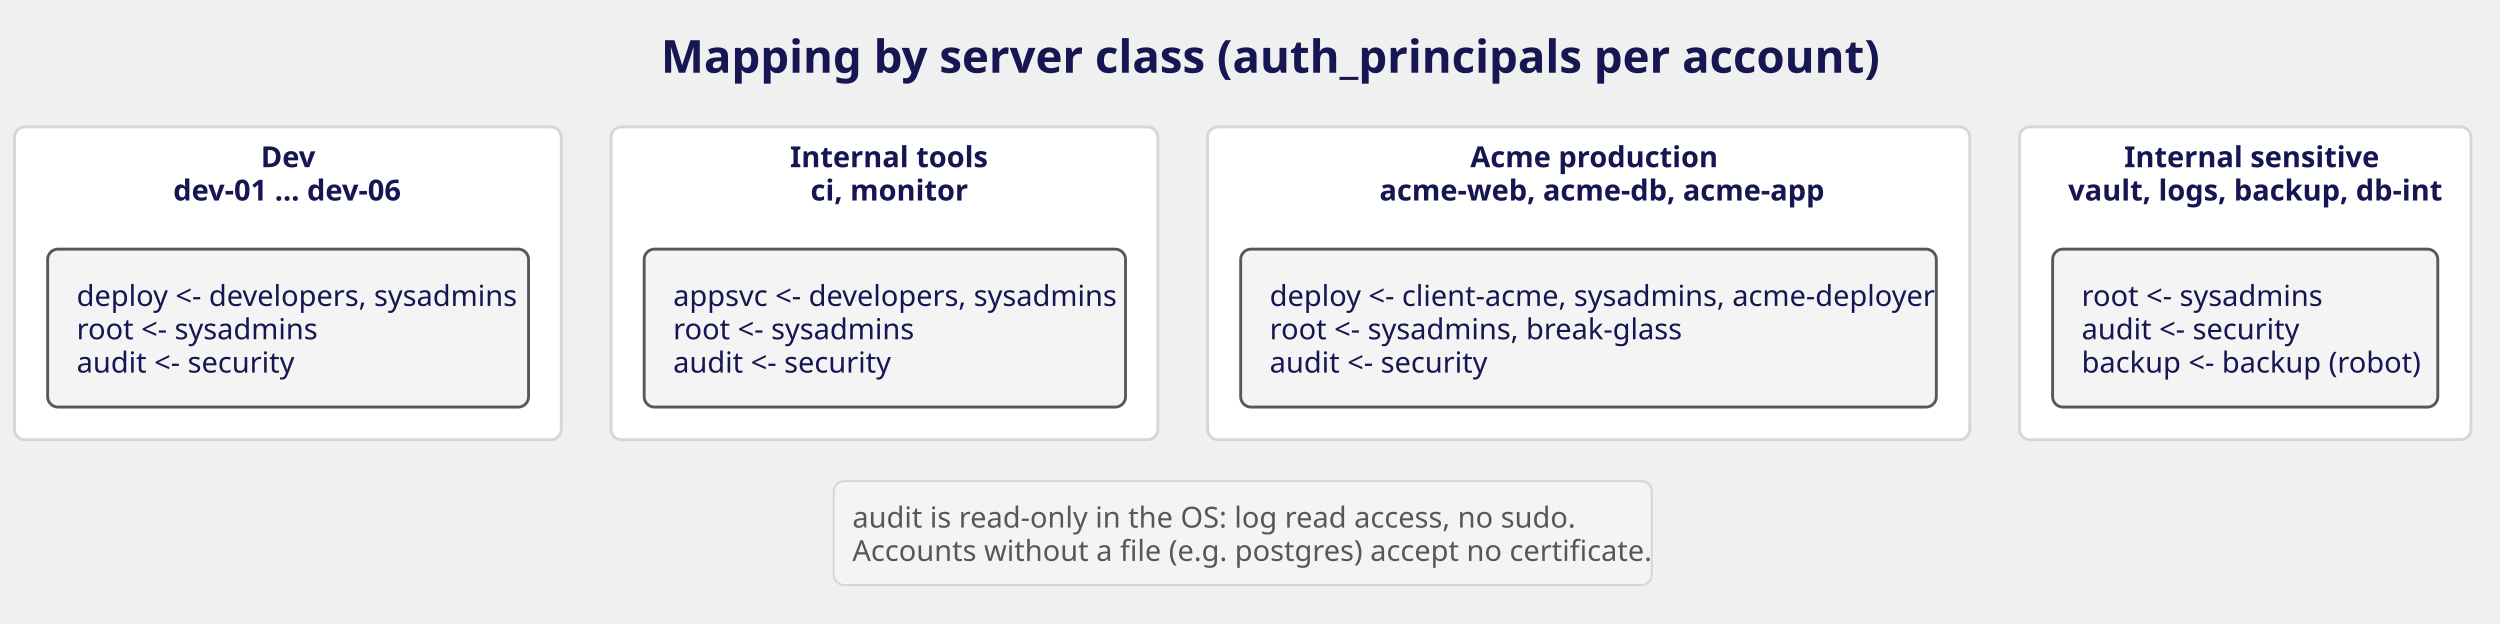
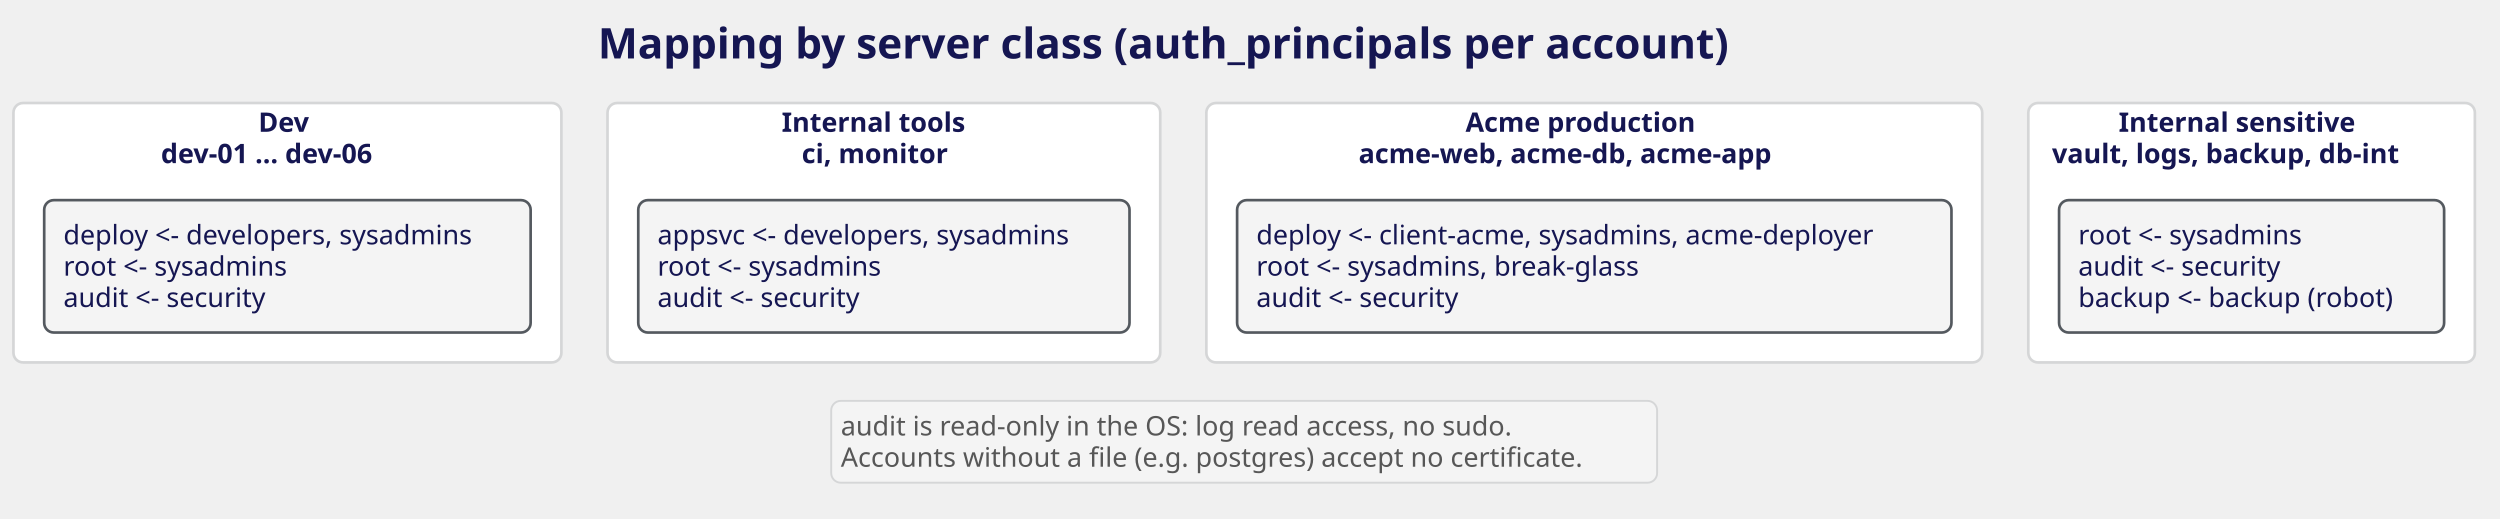
- <svg xmlns="http://www.w3.org/2000/svg" version="1.1" data-diagram-type="DESCRIPTION" style="width:1207px;height:301px;background:#FFFFFF;" width="1207px" height="301px" viewBox="0 0 1207 301" zoomAndPan="magnify" preserveAspectRatio="none" contentStyleType="text/css">
+ <svg xmlns="http://www.w3.org/2000/svg" version="1.1" data-diagram-type="DESCRIPTION" style="width:1301px;height:270px;background:#FFFFFF;" width="1301px" height="270px" viewBox="0 0 1301 270" zoomAndPan="magnify" preserveAspectRatio="none" contentStyleType="text/css">
  <defs />
  <g font-family="sans-serif" lengthAdjust="spacing">
-     <g class="title" data-source-line="2">
-       <text x="319.092" y="35.12" fill="#151652" font-size="22" textLength="561.816" font-weight="700" font-family="Ubuntu">Mapping by server class (auth_principals per account)</text>
+     <g class="title" data-source-line="177">
+       <text x="311.144" y="30.421" fill="#151652" font-size="22" textLength="672.633" font-weight="700" font-family="Ubuntu">Mapping by server class (auth_principals per account)</text>
    </g>
-     <g class="cluster" data-qualified-name="Dev.ndev-01 . dev-06" id="ent0001" data-source-line="4">
-       <rect x="7" y="61.278" width="264" height="151" fill="#FFF" style="stroke:#D5D6D7;stroke-width:1.4;" rx="5" ry="5" />
-       <text x="125.903" y="80.718" fill="#151652" font-size="14" textLength="26.194" font-weight="700" font-family="Ubuntu">Dev</text>
-       <text x="83.644" y="96.804" fill="#151652" font-size="14" textLength="110.712" font-weight="700" font-family="Ubuntu">dev-01 … dev-06</text>
+     <g class="cluster" data-qualified-name="Dev.ndev-01 . dev-06" id="ent0001" data-source-line="179">
+       <rect x="7" y="53.609" width="285.15" height="135" fill="#FFF" style="stroke:#D5D6D7;stroke-width:1.4;" rx="5" ry="5" />
+       <text x="134.454" y="68.604" fill="#151652" font-size="14" textLength="30.242" font-weight="700" font-family="Ubuntu">Dev</text>
+       <text x="83.765" y="84.901" fill="#151652" font-size="14" textLength="131.619" font-weight="700" font-family="Ubuntu">dev-01 … dev-06</text>
    </g>
-     <g class="cluster" data-qualified-name="Internal tools.nci. monitor" id="ent0003" data-source-line="7">
-       <rect x="295" y="61.278" width="264" height="151" fill="#FFF" style="stroke:#D5D6D7;stroke-width:1.4;" rx="5" ry="5" />
-       <text x="381.416" y="80.718" fill="#151652" font-size="14" textLength="91.168" font-weight="700" font-family="Ubuntu">Internal tools</text>
-       <text x="391.335" y="96.804" fill="#151652" font-size="14" textLength="71.33" font-weight="700" font-family="Ubuntu">ci, monitor</text>
+     <g class="cluster" data-qualified-name="Internal tools.nci. monitor" id="ent0003" data-source-line="182">
+       <rect x="316.15" y="53.609" width="287.64" height="135" fill="#FFF" style="stroke:#D5D6D7;stroke-width:1.4;" rx="5" ry="5" />
+       <text x="406.762" y="68.604" fill="#151652" font-size="14" textLength="106.415" font-weight="700" font-family="Ubuntu">Internal tools</text>
+       <text x="417.232" y="84.901" fill="#151652" font-size="14" textLength="85.477" font-weight="700" font-family="Ubuntu">ci, monitor</text>
    </g>
-     <g class="cluster" data-qualified-name="Acme production.nacme-web. acme-db. acme-app" id="ent0005" data-source-line="10">
-       <rect x="583" y="61.278" width="368" height="151" fill="#FFF" style="stroke:#D5D6D7;stroke-width:1.4;" rx="5" ry="5" />
-       <text x="709.866" y="80.718" fill="#151652" font-size="14" textLength="114.268" font-weight="700" font-family="Ubuntu">Acme production</text>
-       <text x="665.99" y="96.804" fill="#151652" font-size="14" textLength="202.019" font-weight="700" font-family="Ubuntu">acme-web, acme-db, acme-app</text>
+     <g class="cluster" data-qualified-name="Acme production.nacme-web. acme-db. acme-app" id="ent0005" data-source-line="185">
+       <rect x="627.79" y="53.609" width="403.75" height="135" fill="#FFF" style="stroke:#D5D6D7;stroke-width:1.4;" rx="5" ry="5" />
+       <text x="762.666" y="68.604" fill="#151652" font-size="14" textLength="133.998" font-weight="700" font-family="Ubuntu">Acme production</text>
+       <text x="707.021" y="84.901" fill="#151652" font-size="14" textLength="245.287" font-weight="700" font-family="Ubuntu">acme-web, acme-db, acme-app</text>
    </g>
-     <g class="cluster" data-qualified-name="Internal sensitive.nvault. logs. backup. db-int" id="ent0007" data-source-line="13">
-       <rect x="975" y="61.278" width="218" height="151" fill="#FFF" style="stroke:#D5D6D7;stroke-width:1.4;" rx="5" ry="5" />
-       <text x="1025.536" y="80.718" fill="#151652" font-size="14" textLength="116.928" font-weight="700" font-family="Ubuntu">Internal sensitive</text>
-       <text x="998.523" y="96.804" fill="#151652" font-size="14" textLength="170.953" font-weight="700" font-family="Ubuntu">vault, logs, backup, db-int</text>
+     <g class="cluster" data-qualified-name="Internal sensitive.nvault. logs. backup. db-int" id="ent0007" data-source-line="188">
+       <rect x="1055.54" y="53.609" width="232.38" height="135" fill="#FFF" style="stroke:#D5D6D7;stroke-width:1.4;" rx="5" ry="5" />
+       <text x="1102.533" y="68.604" fill="#151652" font-size="14" textLength="138.394" font-weight="700" font-family="Ubuntu">Internal sensitive</text>
+       <text x="1067.851" y="84.901" fill="#151652" font-size="14" textLength="207.758" font-weight="700" font-family="Ubuntu">vault, logs, backup, db-int</text>
    </g>
-     <g class="entity" data-qualified-name="Dev.ndev-01 . dev-06.d" id="ent0002" data-source-line="5">
-       <rect x="23" y="120.278" width="232.189" height="76.258" fill="#F4F4F4" style="stroke:#54595F;stroke-width:1.4;" rx="5" ry="5" />
-       <text x="37" y="147.718" fill="#151652" font-size="14" textLength="204.189" font-family="Ubuntu">deploy &lt;- developers, sysadmins</text>
-       <text x="37" y="163.804" fill="#151652" font-size="14" textLength="110.978" font-family="Ubuntu">root &lt;- sysadmins</text>
-       <text x="37" y="179.89" fill="#151652" font-size="14" textLength="101.458" font-family="Ubuntu">audit &lt;- security</text>
+     <g class="entity" data-qualified-name="Dev.ndev-01 . dev-06.d" id="ent0002" data-source-line="180">
+       <rect x="23" y="104.159" width="253.146" height="68.891" fill="#F4F4F4" style="stroke:#54595F;stroke-width:1.4;" rx="5" ry="5" />
+       <text x="33" y="127.154" fill="#151652" font-size="14" textLength="233.146" font-family="Ubuntu">deploy &lt;- developers, sysadmins</text>
+       <text x="33" y="143.451" fill="#151652" font-size="14" textLength="128.092" font-family="Ubuntu">root &lt;- sysadmins</text>
+       <text x="33" y="159.748" fill="#151652" font-size="14" textLength="117.298" font-family="Ubuntu">audit &lt;- security</text>
    </g>
-     <g class="entity" data-qualified-name="Internal tools.nci. monitor.t" id="ent0004" data-source-line="8">
-       <rect x="311" y="120.278" width="232.413" height="76.258" fill="#F4F4F4" style="stroke:#54595F;stroke-width:1.4;" rx="5" ry="5" />
-       <text x="325" y="147.718" fill="#151652" font-size="14" textLength="204.413" font-family="Ubuntu">appsvc &lt;- developers, sysadmins</text>
-       <text x="325" y="163.804" fill="#151652" font-size="14" textLength="110.978" font-family="Ubuntu">root &lt;- sysadmins</text>
-       <text x="325" y="179.89" fill="#151652" font-size="14" textLength="101.458" font-family="Ubuntu">audit &lt;- security</text>
+     <g class="entity" data-qualified-name="Internal tools.nci. monitor.t" id="ent0004" data-source-line="183">
+       <rect x="332.15" y="104.159" width="255.648" height="68.891" fill="#F4F4F4" style="stroke:#54595F;stroke-width:1.4;" rx="5" ry="5" />
+       <text x="342.15" y="127.154" fill="#151652" font-size="14" textLength="235.648" font-family="Ubuntu">appsvc &lt;- developers, sysadmins</text>
+       <text x="342.15" y="143.451" fill="#151652" font-size="14" textLength="128.092" font-family="Ubuntu">root &lt;- sysadmins</text>
+       <text x="342.15" y="159.748" fill="#151652" font-size="14" textLength="117.298" font-family="Ubuntu">audit &lt;- security</text>
    </g>
-     <g class="entity" data-qualified-name="Acme production.nacme-web. acme-db. acme-app.a" id="ent0006" data-source-line="11">
-       <rect x="599" y="120.278" width="335.859" height="76.258" fill="#F4F4F4" style="stroke:#54595F;stroke-width:1.4;" rx="5" ry="5" />
-       <text x="613" y="147.718" fill="#151652" font-size="14" textLength="307.859" font-family="Ubuntu">deploy &lt;- client-acme, sysadmins, acme-deployer</text>
-       <text x="613" y="163.804" fill="#151652" font-size="14" textLength="189.643" font-family="Ubuntu">root &lt;- sysadmins, break-glass</text>
-       <text x="613" y="179.89" fill="#151652" font-size="14" textLength="101.458" font-family="Ubuntu">audit &lt;- security</text>
+     <g class="entity" data-qualified-name="Acme production.nacme-web. acme-db. acme-app.a" id="ent0006" data-source-line="186">
+       <rect x="643.79" y="104.159" width="371.75" height="68.891" fill="#F4F4F4" style="stroke:#54595F;stroke-width:1.4;" rx="5" ry="5" />
+       <text x="653.79" y="127.154" fill="#151652" font-size="14" textLength="351.75" font-family="Ubuntu">deploy &lt;- client-acme, sysadmins, acme-deployer</text>
+       <text x="653.79" y="143.451" fill="#151652" font-size="14" textLength="217.93" font-family="Ubuntu">root &lt;- sysadmins, break-glass</text>
+       <text x="653.79" y="159.748" fill="#151652" font-size="14" textLength="117.298" font-family="Ubuntu">audit &lt;- security</text>
    </g>
-     <g class="entity" data-qualified-name="Internal sensitive.nvault. logs. backup. db-int.v" id="ent0008" data-source-line="14">
-       <rect x="991" y="120.278" width="185.961" height="76.258" fill="#F4F4F4" style="stroke:#54595F;stroke-width:1.4;" rx="5" ry="5" />
-       <text x="1005" y="147.718" fill="#151652" font-size="14" textLength="110.978" font-family="Ubuntu">root &lt;- sysadmins</text>
-       <text x="1005" y="163.804" fill="#151652" font-size="14" textLength="101.458" font-family="Ubuntu">audit &lt;- security</text>
-       <text x="1005" y="179.89" fill="#151652" font-size="14" textLength="157.961" font-family="Ubuntu">backup &lt;- backup (robot)</text>
+     <g class="entity" data-qualified-name="Internal sensitive.nvault. logs. backup. db-int.v" id="ent0008" data-source-line="189">
+       <rect x="1071.54" y="104.159" width="200.38" height="68.891" fill="#F4F4F4" style="stroke:#54595F;stroke-width:1.4;" rx="5" ry="5" />
+       <text x="1081.54" y="127.154" fill="#151652" font-size="14" textLength="128.092" font-family="Ubuntu">root &lt;- sysadmins</text>
+       <text x="1081.54" y="143.451" fill="#151652" font-size="14" textLength="117.298" font-family="Ubuntu">audit &lt;- security</text>
+       <text x="1081.54" y="159.748" fill="#151652" font-size="14" textLength="180.38" font-family="Ubuntu">backup &lt;- backup (robot)</text>
    </g>
-     <g class="legend" data-source-line="19">
-       <rect x="402.519" y="232.278" width="394.963" height="50.172" fill="#F4F4F4" style="stroke:#D5D6D7;stroke-width:1;" rx="5" ry="5" />
-       <text x="411.519" y="254.718" fill="#575757" font-size="14" textLength="333.311" font-family="Ubuntu">audit is read-only in the OS: log read access, no sudo.</text>
-       <text x="411.519" y="270.804" fill="#575757" font-size="14" textLength="376.963" font-family="Ubuntu">Accounts without a file (e.g. postgres) accept no certificate.</text>
+     <g class="legend" data-source-line="194">
+       <rect x="432.559" y="208.609" width="429.802" height="42.594" fill="#F4F4F4" style="stroke:#D5D6D7;stroke-width:1;" rx="5" ry="5" />
+       <text x="437.559" y="226.604" fill="#575757" font-size="14" textLength="378.574" font-family="Ubuntu">audit is read-only in the OS: log read access, no sudo.</text>
+       <text x="437.559" y="242.901" fill="#575757" font-size="14" textLength="419.802" font-family="Ubuntu">Accounts without a file (e.g. postgres) accept no certificate.</text>
    </g>
  </g>
</svg>
